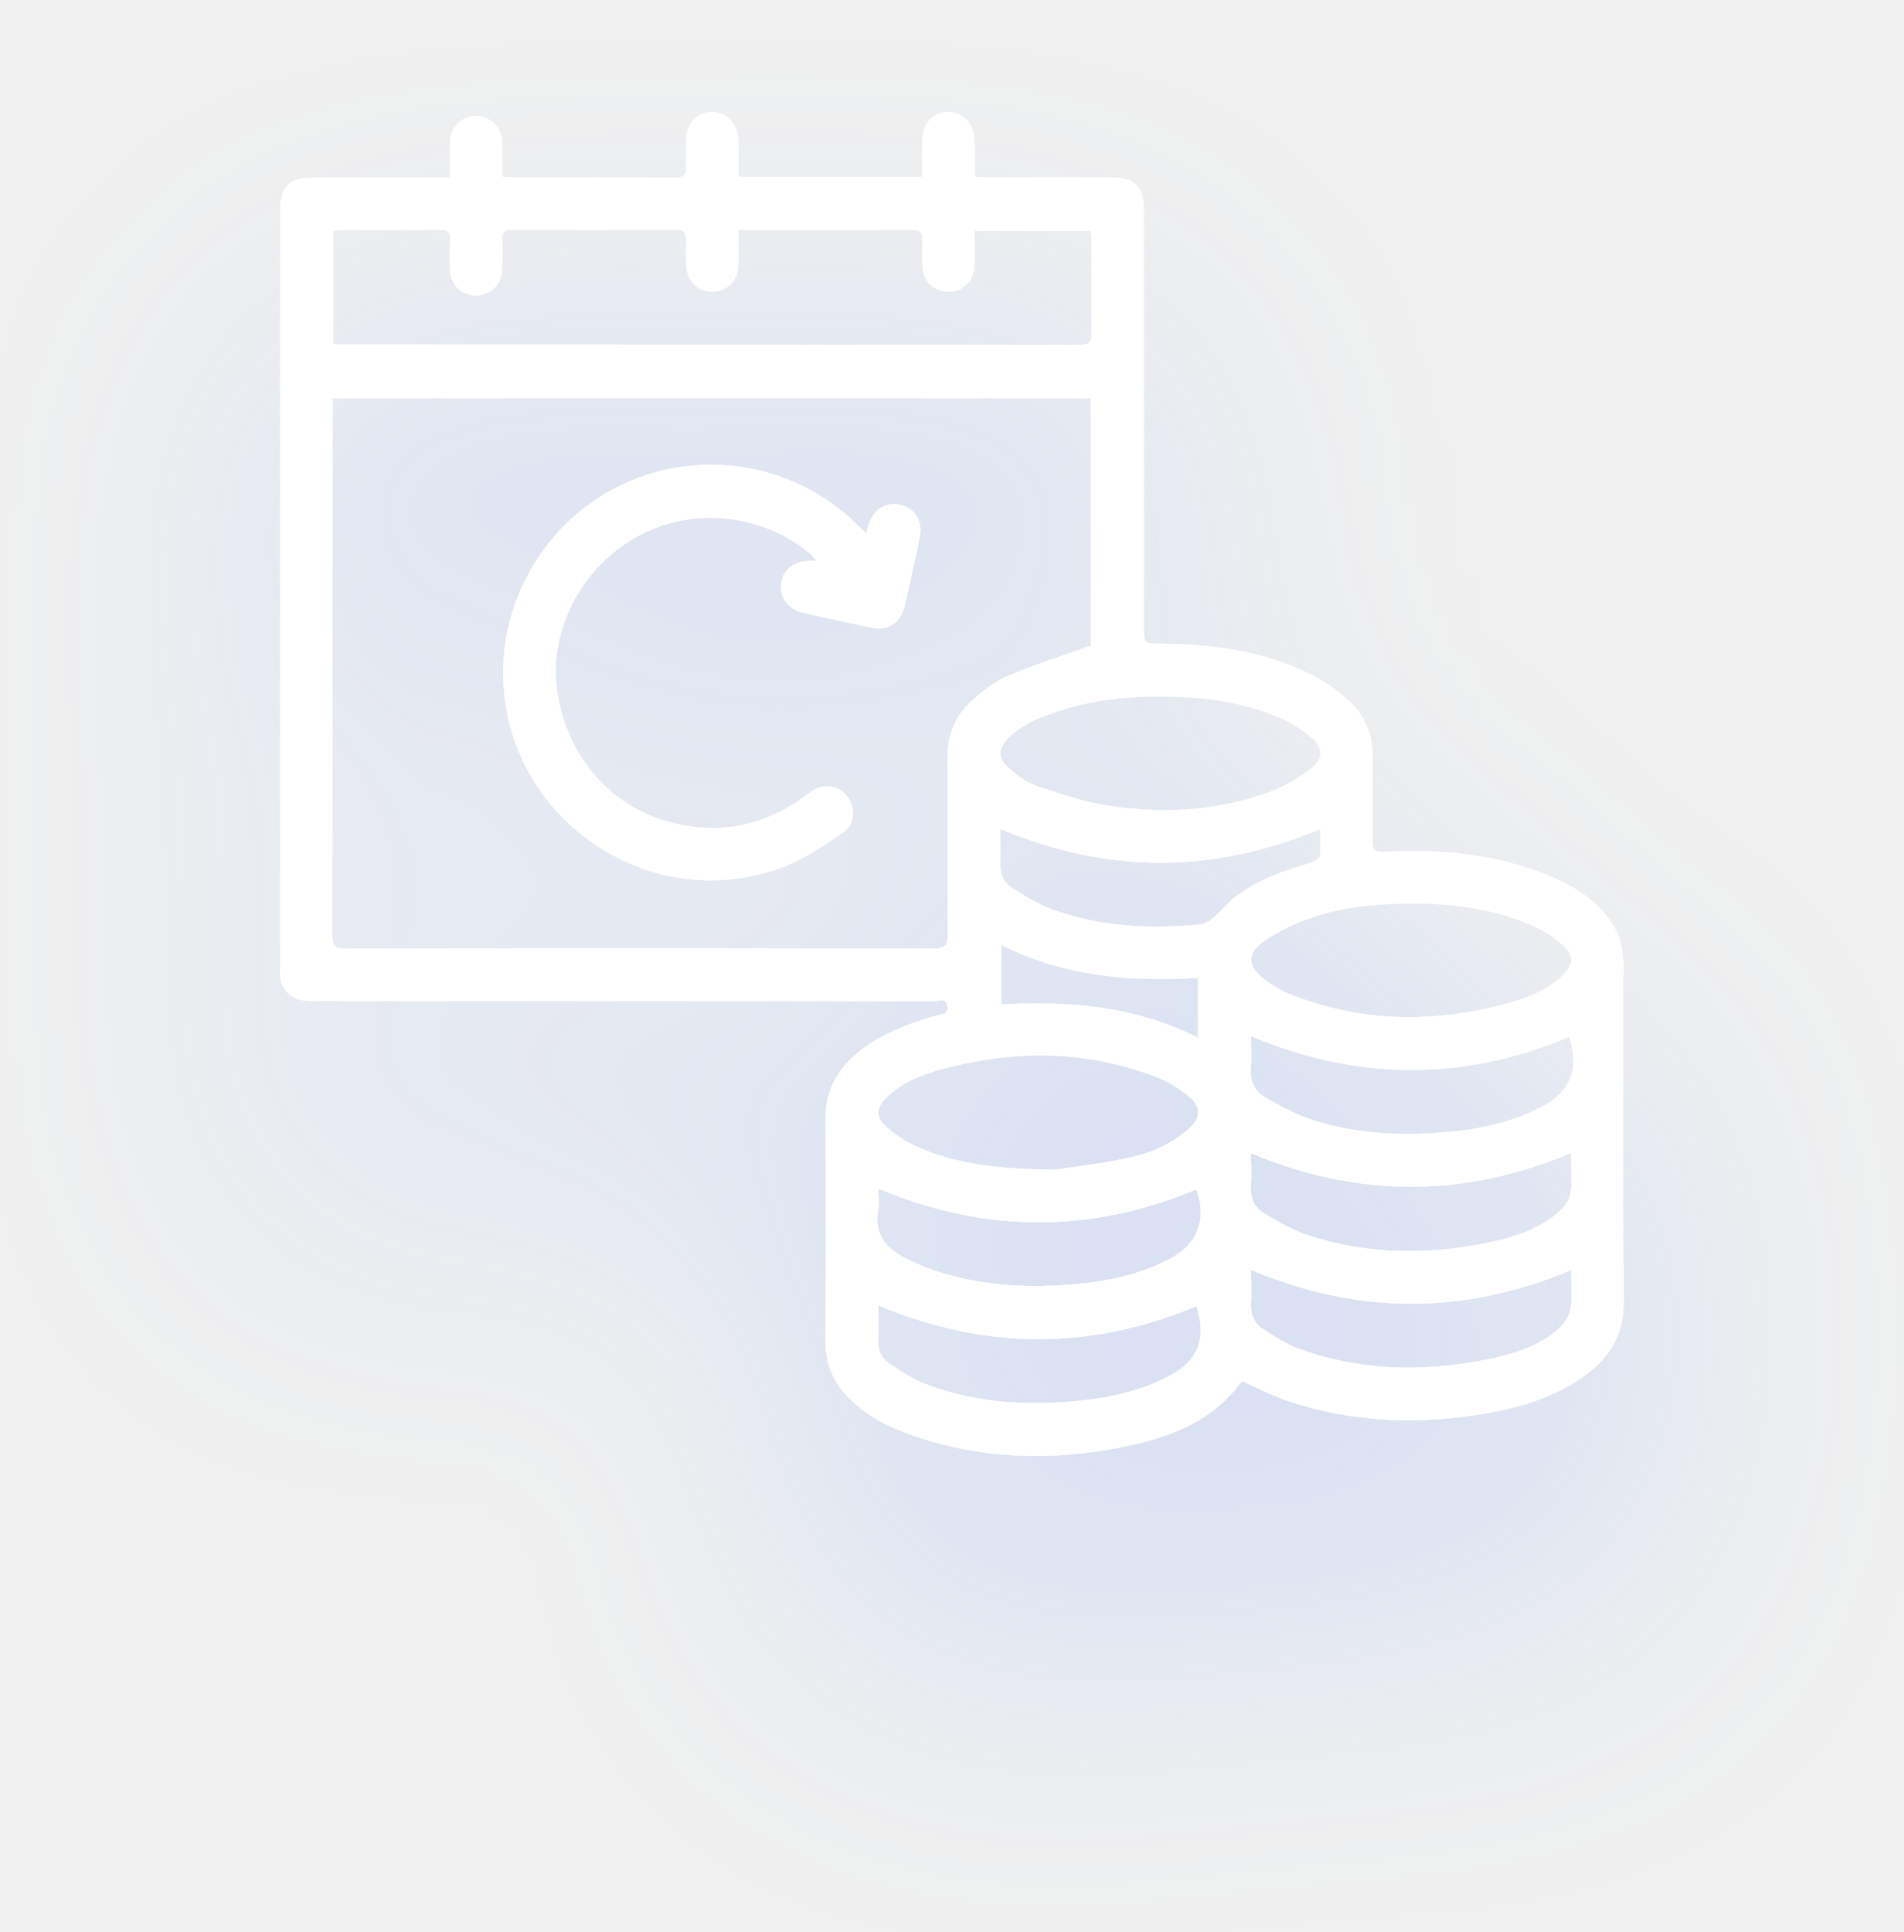
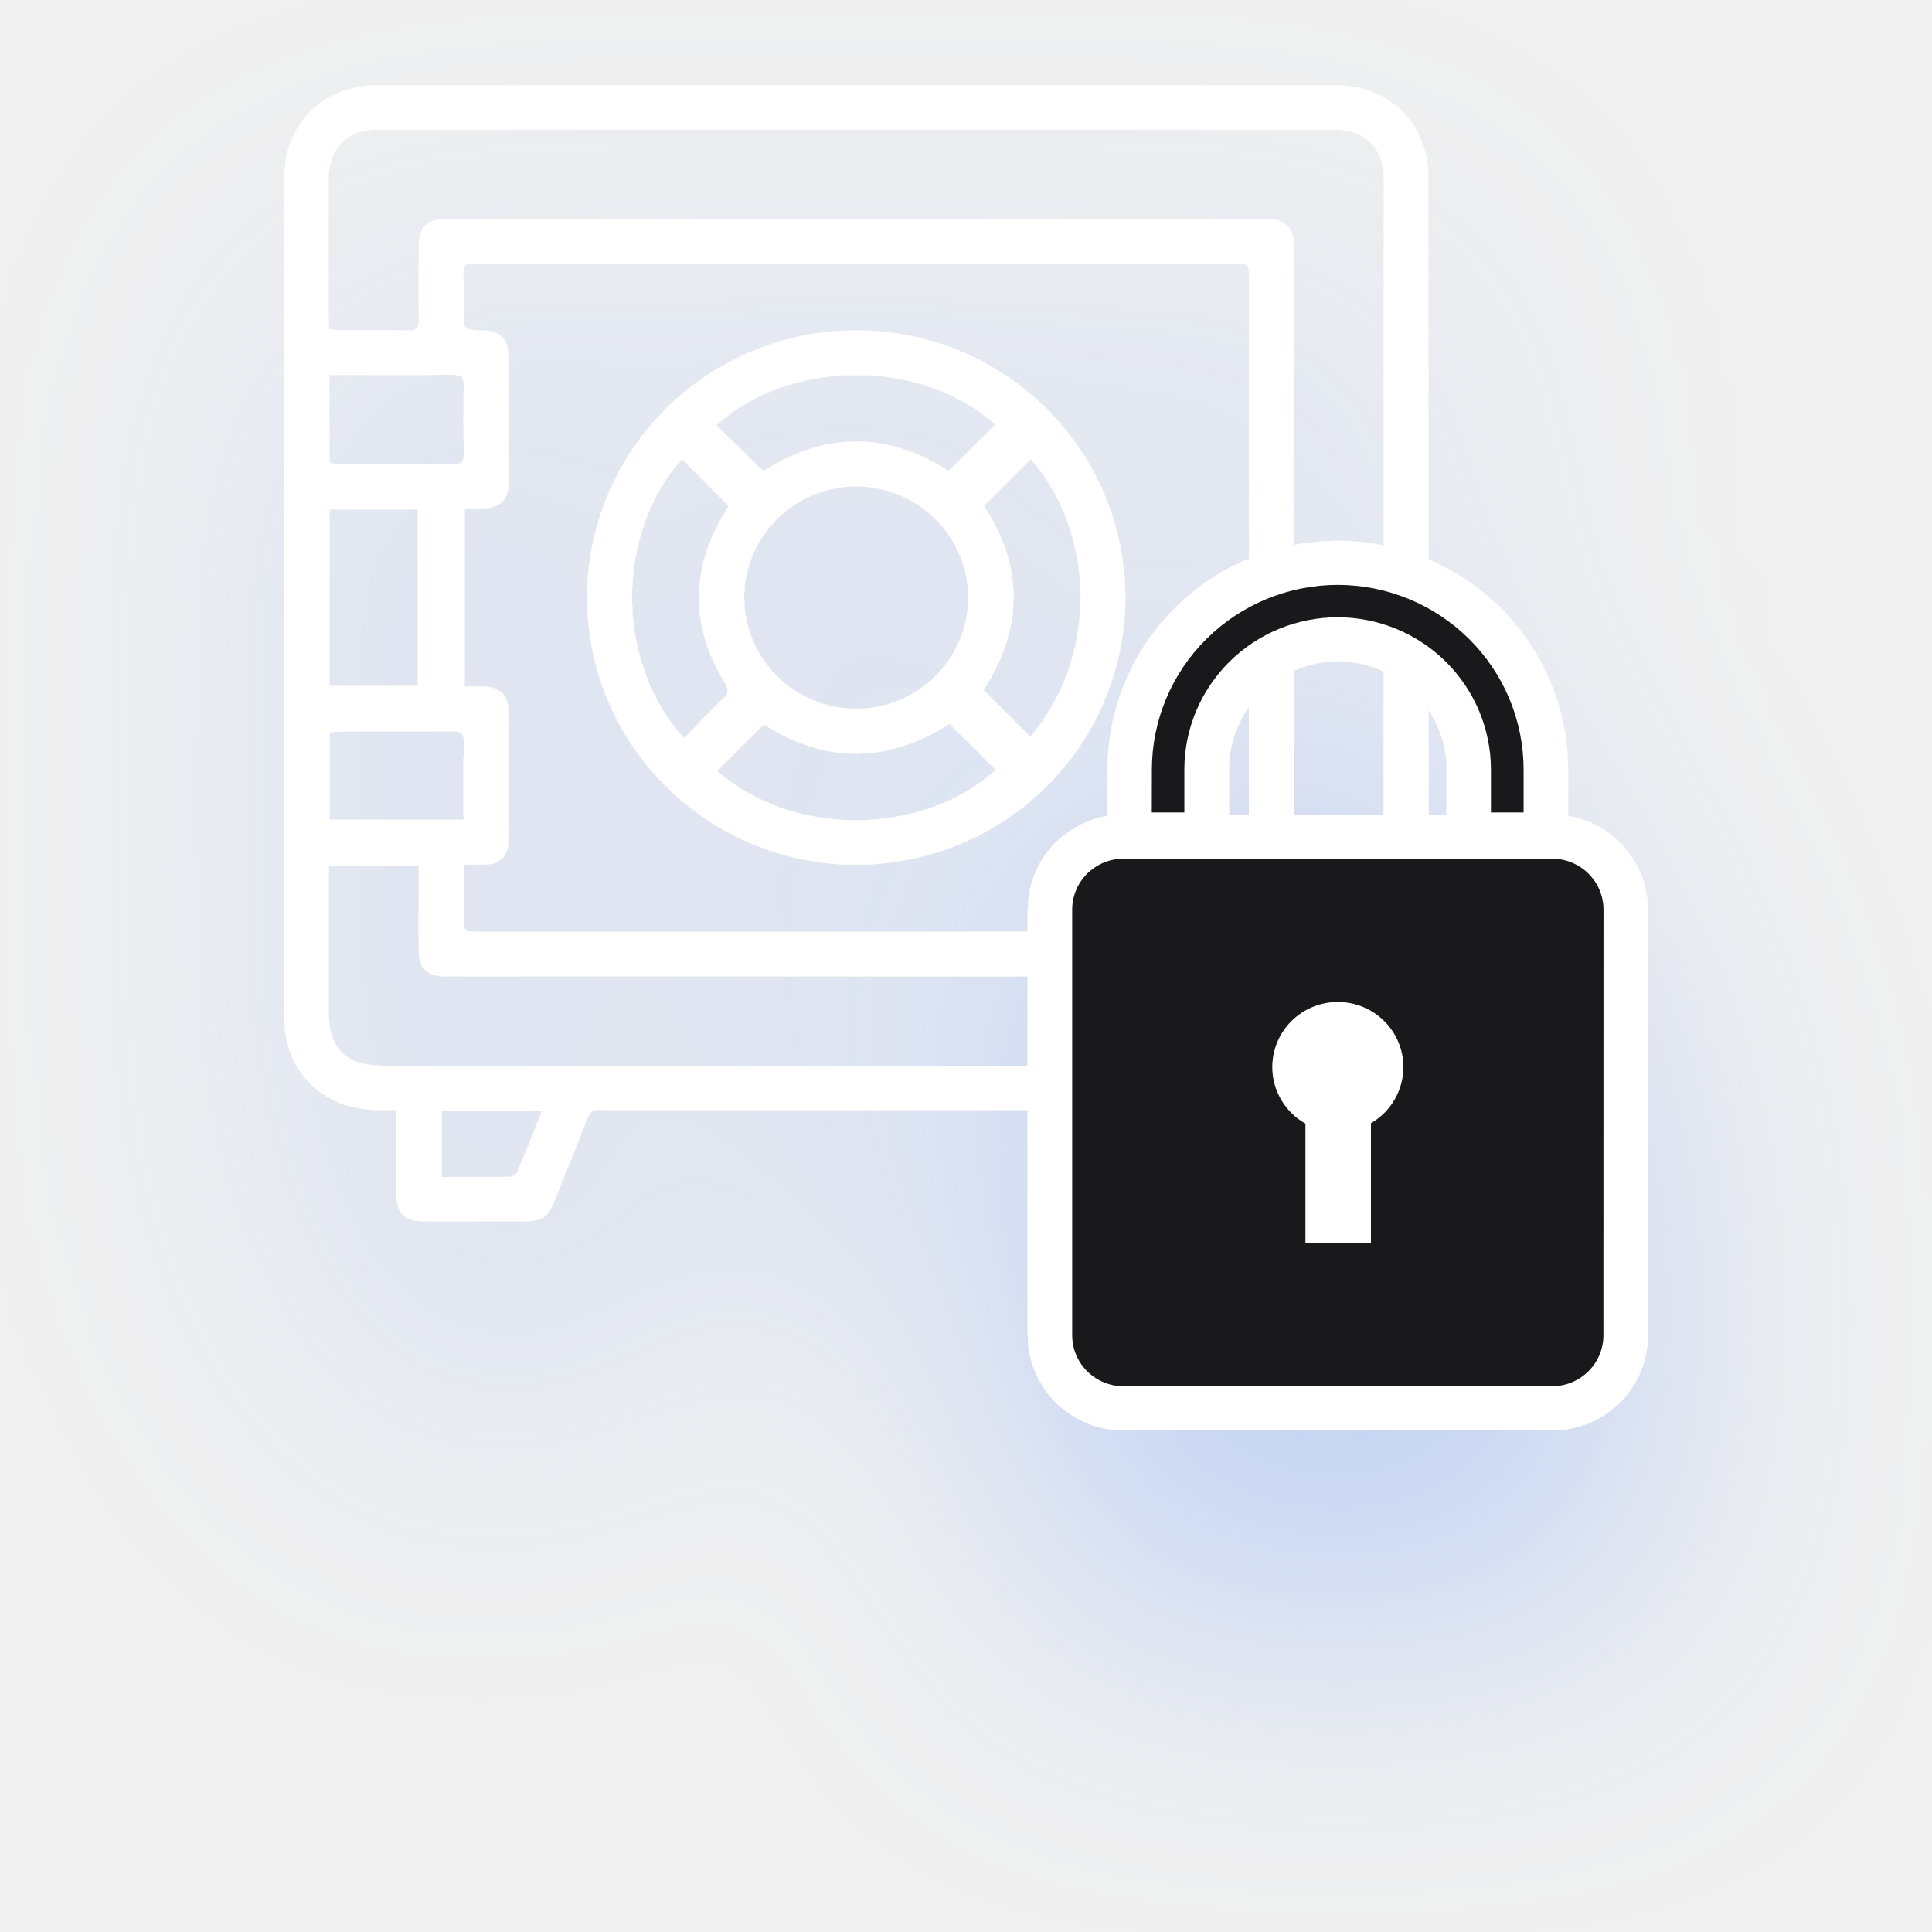
- <svg xmlns="http://www.w3.org/2000/svg" width="68" height="69" viewBox="0 0 68 69" fill="none">
-   <g filter="url(#filter0_d_702_4363)">
-     <path d="M44.359 49.314C43.252 50.854 41.59 51.4 39.833 51.728C37.253 52.209 34.709 52.076 32.238 51.128C31.473 50.835 30.775 50.423 30.214 49.808C29.738 49.301 29.479 48.628 29.491 47.933C29.5 45.272 29.506 42.61 29.491 39.95C29.485 39.044 29.828 38.326 30.483 37.736C31.332 36.972 32.369 36.583 33.444 36.272C33.627 36.219 33.882 36.242 33.841 35.94C33.797 35.611 33.528 35.753 33.363 35.753C26.029 35.745 18.695 35.742 11.36 35.745C11.185 35.752 11.01 35.746 10.835 35.73C10.609 35.705 10.4 35.599 10.247 35.432C10.093 35.264 10.006 35.047 10.002 34.819C9.996 34.707 10.002 34.594 10.002 34.482V7.607C10.002 6.636 10.302 6.338 11.276 6.338H16.075C16.075 5.882 16.055 5.45 16.079 5.021C16.085 4.864 16.131 4.711 16.213 4.577C16.295 4.443 16.409 4.332 16.546 4.255C16.683 4.178 16.837 4.137 16.994 4.136C17.15 4.135 17.305 4.174 17.442 4.25C17.802 4.442 17.937 4.763 17.943 5.15C17.95 5.524 17.943 5.899 17.943 6.311C18.087 6.321 18.206 6.336 18.325 6.336C20.249 6.336 22.174 6.328 24.098 6.345C24.442 6.345 24.53 6.233 24.508 5.917C24.489 5.592 24.489 5.266 24.508 4.942C24.535 4.382 24.91 4.004 25.422 3.999C25.934 3.993 26.322 4.367 26.369 4.916C26.388 5.153 26.378 5.391 26.378 5.629C26.378 5.854 26.378 6.073 26.378 6.314H32.935C32.935 5.884 32.932 5.476 32.935 5.068C32.944 4.407 33.31 3.993 33.878 3.999C34.421 4.004 34.795 4.421 34.81 5.048C34.819 5.435 34.817 5.822 34.823 6.209C34.831 6.246 34.845 6.282 34.863 6.315C34.978 6.321 35.111 6.333 35.244 6.333C36.718 6.333 38.193 6.333 39.668 6.333C40.544 6.333 40.861 6.649 40.861 7.533C40.861 12.494 40.861 17.454 40.861 22.414C40.861 22.987 40.861 22.983 41.423 22.988C43.353 23.003 45.239 23.252 46.971 24.163C47.399 24.395 47.797 24.678 48.155 25.008C48.748 25.541 49.042 26.226 49.03 27.041C49.016 28.04 49.039 29.04 49.021 30.04C49.015 30.359 49.117 30.441 49.428 30.423C51.266 30.31 53.073 30.47 54.823 31.076C55.679 31.376 56.483 31.771 57.135 32.422C57.698 32.985 57.991 33.65 57.989 34.467C57.975 38.478 57.966 42.49 57.994 46.499C58.002 47.609 57.544 48.418 56.696 49.056C55.674 49.827 54.487 50.216 53.252 50.444C50.778 50.901 48.327 50.825 45.93 50.006C45.398 49.827 44.892 49.551 44.359 49.314ZM38.961 14.219H11.876V14.625C11.876 20.883 11.873 27.142 11.866 33.401C11.866 33.79 11.976 33.876 12.347 33.876C19.355 33.866 26.364 33.866 33.372 33.876C33.754 33.876 33.858 33.769 33.855 33.39C33.838 31.291 33.855 29.192 33.843 27.092C33.843 26.299 34.083 25.605 34.668 25.074C35.052 24.724 35.471 24.369 35.943 24.167C36.91 23.75 37.922 23.432 38.965 23.056L38.961 14.219ZM26.369 8.215C26.369 8.698 26.394 9.123 26.363 9.543C26.353 9.784 26.249 10.012 26.071 10.176C25.894 10.34 25.659 10.427 25.418 10.418C24.917 10.408 24.543 10.043 24.512 9.507C24.492 9.194 24.49 8.882 24.506 8.569C24.523 8.287 24.416 8.208 24.139 8.209C22.189 8.219 20.24 8.219 18.291 8.209C17.997 8.209 17.928 8.313 17.94 8.581C17.961 8.955 17.956 9.331 17.925 9.705C17.907 9.945 17.796 10.169 17.616 10.328C17.435 10.488 17.199 10.57 16.959 10.557C16.459 10.534 16.094 10.157 16.073 9.624C16.059 9.274 16.052 8.923 16.073 8.574C16.089 8.294 15.998 8.207 15.713 8.211C14.539 8.225 13.364 8.216 12.19 8.218C12.094 8.223 11.999 8.232 11.905 8.247V12.284C12.04 12.293 12.15 12.306 12.259 12.306C21.044 12.306 29.828 12.309 38.613 12.313C38.913 12.313 38.995 12.218 38.991 11.928C38.978 10.804 38.987 9.679 38.985 8.554C38.98 8.452 38.97 8.349 38.954 8.248H34.805C34.805 8.701 34.831 9.126 34.798 9.547C34.793 9.666 34.765 9.784 34.715 9.892C34.664 10 34.593 10.098 34.505 10.179C34.417 10.259 34.315 10.322 34.202 10.363C34.09 10.404 33.971 10.423 33.852 10.418C33.349 10.407 32.97 10.034 32.944 9.508C32.925 9.208 32.925 8.908 32.944 8.608C32.969 8.294 32.855 8.207 32.545 8.209C30.833 8.224 29.12 8.216 27.409 8.216L26.369 8.215ZM50.612 32.266C49.167 32.266 47.948 32.383 46.788 32.791C46.224 32.987 45.687 33.252 45.188 33.58C44.514 34.03 44.53 34.511 45.188 35.005C45.445 35.202 45.727 35.365 46.026 35.49C48.65 36.551 51.325 36.551 54.019 35.784C54.694 35.592 55.338 35.314 55.844 34.801C56.208 34.432 56.223 34.118 55.838 33.77C55.552 33.511 55.23 33.295 54.882 33.128C53.462 32.461 51.943 32.286 50.612 32.266ZM37.663 41.781C38.209 41.697 39.201 41.584 40.174 41.383C40.994 41.214 41.782 40.914 42.431 40.349C42.914 39.928 42.929 39.529 42.436 39.13C42.12 38.866 41.766 38.652 41.386 38.493C38.844 37.491 36.251 37.48 33.639 38.181C32.914 38.376 32.215 38.658 31.663 39.197C31.278 39.572 31.261 39.899 31.663 40.255C31.96 40.52 32.294 40.741 32.653 40.911C34.095 41.588 35.644 41.746 37.663 41.781ZM41.434 24.875C40.215 24.867 39.015 25.005 37.851 25.38C37.184 25.594 36.528 25.85 36.016 26.354C35.641 26.724 35.629 27.074 36.016 27.421C36.302 27.673 36.625 27.93 36.978 28.052C37.811 28.338 38.659 28.629 39.528 28.766C41.529 29.084 43.519 28.971 45.434 28.253C45.943 28.05 46.418 27.773 46.845 27.429C47.273 27.094 47.262 26.701 46.849 26.349C46.528 26.073 46.17 25.843 45.785 25.668C44.405 25.052 42.933 24.877 41.434 24.875V24.875ZM56.114 45.357C52.285 46.966 48.513 46.962 44.682 45.349C44.682 45.756 44.695 46.163 44.682 46.569C44.665 46.955 44.804 47.269 45.114 47.469C45.499 47.719 45.892 47.98 46.314 48.139C48.529 48.97 50.804 49.011 53.099 48.559C53.985 48.385 54.852 48.121 55.573 47.552C55.808 47.366 56.038 47.065 56.091 46.782C56.173 46.327 56.114 45.843 56.114 45.357ZM31.371 46.617C31.371 47.038 31.386 47.449 31.366 47.858C31.348 48.217 31.473 48.514 31.758 48.7C32.172 48.972 32.596 49.254 33.055 49.43C34.704 50.064 36.429 50.201 38.179 50.063C39.419 49.965 40.632 49.735 41.748 49.154C42.809 48.602 43.111 47.799 42.734 46.648C38.964 48.22 35.2 48.225 31.371 46.617ZM44.68 37.002C44.68 37.402 44.702 37.788 44.675 38.169C44.641 38.636 44.825 38.994 45.208 39.208C45.715 39.496 46.234 39.785 46.782 39.969C48.406 40.513 50.088 40.581 51.779 40.423C52.928 40.316 54.048 40.071 55.078 39.528C56.108 38.985 56.428 38.13 56.047 37.034C52.283 38.608 48.523 38.613 44.682 37.002H44.68ZM56.106 41.181C52.272 42.786 48.499 42.781 44.68 41.181C44.68 41.59 44.699 41.987 44.676 42.381C44.651 42.8 44.809 43.135 45.149 43.336C45.64 43.626 46.141 43.926 46.678 44.105C48.828 44.818 51.022 44.833 53.222 44.367C54.054 44.191 54.871 43.932 55.553 43.392C55.783 43.21 56.034 42.934 56.082 42.667C56.169 42.187 56.108 41.68 56.108 41.181H56.106ZM31.371 42.443C31.371 42.72 31.407 42.987 31.364 43.24C31.209 44.151 31.707 44.64 32.444 44.989C32.636 45.08 32.827 45.175 33.024 45.251C34.817 45.933 36.676 46.036 38.56 45.85C39.698 45.739 40.806 45.489 41.823 44.94C42.798 44.415 43.114 43.527 42.732 42.472C38.961 44.052 35.194 44.055 31.371 42.443ZM47.153 29.609C43.329 31.21 39.557 31.217 35.727 29.601C35.727 30.024 35.74 30.43 35.727 30.837C35.712 31.222 35.851 31.54 36.168 31.733C36.623 32.01 37.086 32.299 37.583 32.482C39.308 33.108 41.095 33.195 42.902 33.013C43.063 32.997 43.231 32.871 43.363 32.758C43.627 32.533 43.848 32.251 44.121 32.04C44.926 31.418 45.867 31.088 46.832 30.813C46.953 30.779 47.132 30.663 47.142 30.573C47.178 30.256 47.154 29.933 47.154 29.609H47.153ZM42.783 34.924C40.344 35.074 37.995 34.859 35.763 33.745V35.877C38.203 35.736 40.556 35.936 42.783 37.064V34.924Z" fill="white" />
-     <path d="M30.938 19.052C30.985 18.892 31.013 18.799 31.04 18.707C31.212 18.182 31.675 17.909 32.171 18.032C32.668 18.155 32.959 18.617 32.853 19.161C32.733 19.786 32.584 20.405 32.447 21.027C32.396 21.259 32.356 21.493 32.29 21.721C32.14 22.257 31.683 22.532 31.136 22.418C30.341 22.252 29.55 22.074 28.757 21.901C28.173 21.774 27.852 21.376 27.906 20.852C27.96 20.338 28.361 20.027 28.971 20.032C29.018 20.032 29.066 20.027 29.164 20.021C29.109 19.945 29.049 19.874 28.984 19.808C27.276 18.355 24.807 18.077 22.842 19.114C20.854 20.164 19.642 22.37 19.881 24.506C20.147 26.886 21.715 28.784 23.943 29.368C25.668 29.818 27.26 29.512 28.709 28.469C28.81 28.394 28.907 28.319 29.009 28.248C29.441 27.974 29.948 28.052 30.253 28.436C30.558 28.821 30.553 29.423 30.134 29.711C29.459 30.173 28.766 30.657 28.011 30.948C23.158 32.823 17.905 29.126 17.972 23.923C18.011 20.983 19.863 18.258 22.571 17.157C23.921 16.602 25.404 16.458 26.836 16.741C28.267 17.024 29.584 17.723 30.621 18.75C30.71 18.837 30.801 18.919 30.938 19.052Z" fill="white" />
+ <svg xmlns="http://www.w3.org/2000/svg" width="68" height="68" viewBox="0 0 68 68" fill="none">
+   <g filter="url(#filter0_d_701_4588)">
+     <path d="M46.325 39.068C46.325 40.092 46.325 41.043 46.325 41.994C46.325 42.707 46.044 42.986 45.333 42.987C44.142 42.987 42.95 42.979 41.759 42.992C41.266 42.998 40.965 42.795 40.789 42.339C40.401 41.337 39.985 40.345 39.596 39.343C39.514 39.13 39.404 39.061 39.177 39.062C33.15 39.068 27.124 39.068 21.097 39.062C20.868 39.062 20.76 39.134 20.679 39.346C20.295 40.334 19.896 41.319 19.498 42.303C19.274 42.854 19.074 42.986 18.473 42.986C17.295 42.986 16.117 42.986 14.939 42.986C14.229 42.986 13.953 42.707 13.953 41.992C13.953 41.04 13.953 40.09 13.953 39.067C13.707 39.067 13.48 39.067 13.254 39.067C11.371 39.046 10.008 37.704 10.007 35.843C10.003 25.969 10.003 16.096 10.007 6.222C10.007 4.361 11.379 3.003 13.255 3.002C24.513 2.999 35.772 2.999 47.031 3.002C48.906 3.002 50.275 4.362 50.275 6.225C50.28 16.098 50.28 25.971 50.275 35.845C50.275 37.691 48.921 39.038 47.07 39.066C46.831 39.068 46.602 39.068 46.325 39.068ZM16.318 30.436C16.318 31.096 16.318 31.679 16.318 32.263C16.318 32.796 16.318 32.797 16.849 32.797H43.431C43.956 32.797 43.957 32.797 43.957 32.258V9.818C43.957 9.273 43.957 9.272 43.398 9.272H16.896C16.828 9.277 16.759 9.277 16.691 9.272C16.411 9.238 16.297 9.343 16.311 9.636C16.331 10.07 16.316 10.505 16.316 10.941C16.316 11.613 16.316 11.613 16.979 11.628C17.602 11.643 17.889 11.916 17.891 12.526C17.897 14.021 17.897 15.517 17.891 17.014C17.891 17.596 17.592 17.879 17 17.898C16.787 17.905 16.573 17.898 16.351 17.898V24.166C16.617 24.166 16.844 24.155 17.08 24.166C17.573 24.193 17.884 24.479 17.887 24.963C17.899 26.526 17.899 28.09 17.887 29.654C17.883 30.124 17.579 30.404 17.106 30.427C16.862 30.443 16.618 30.433 16.316 30.433L16.318 30.436ZM11.572 30.463V35.659C11.572 36.898 12.19 37.509 13.443 37.509H26.139C33.056 37.509 39.973 37.509 46.889 37.509C48.028 37.509 48.702 36.88 48.702 35.807C48.702 25.96 48.702 16.114 48.702 6.268C48.702 5.222 48.034 4.562 46.977 4.562C35.745 4.562 24.514 4.562 13.283 4.562C12.231 4.562 11.572 5.225 11.57 6.275C11.566 7.92 11.566 9.566 11.57 11.211C11.57 11.331 11.581 11.451 11.587 11.591C11.711 11.604 11.817 11.623 11.923 11.624C12.731 11.624 13.54 11.613 14.347 11.632C14.657 11.64 14.748 11.54 14.742 11.237C14.724 10.354 14.728 9.469 14.742 8.585C14.749 8 15.044 7.722 15.637 7.705C15.705 7.705 15.774 7.705 15.842 7.705H44.441C44.551 7.705 44.661 7.701 44.77 7.71C45.22 7.749 45.491 8.017 45.532 8.47C45.543 8.604 45.539 8.741 45.539 8.878V33.194C45.539 33.33 45.543 33.466 45.531 33.602C45.489 34.053 45.218 34.322 44.766 34.355C44.602 34.367 44.437 34.361 44.273 34.361H18.999C17.876 34.361 16.753 34.366 15.63 34.361C15.036 34.356 14.748 34.07 14.74 33.48C14.728 32.692 14.74 31.903 14.74 31.114V30.461L11.572 30.463ZM14.71 24.145V17.926H11.596V24.145H14.71ZM11.597 16.28C11.641 16.3 11.687 16.315 11.734 16.323C13.169 16.323 14.604 16.323 16.039 16.334C16.294 16.334 16.323 16.198 16.322 15.998C16.322 15.182 16.309 14.366 16.322 13.555C16.327 13.262 16.217 13.187 15.94 13.189C14.696 13.201 13.453 13.194 12.209 13.194H11.593L11.597 16.28ZM16.32 28.854C16.32 27.906 16.307 27.012 16.327 26.118C16.334 25.799 16.209 25.733 15.916 25.736C14.589 25.749 13.263 25.741 11.937 25.743C11.825 25.749 11.713 25.76 11.602 25.777V28.854H16.32ZM19.082 39.106H15.548V41.429C16.37 41.429 17.161 41.434 17.951 41.423C18.001 41.418 18.049 41.403 18.092 41.377C18.135 41.351 18.171 41.316 18.198 41.274C18.499 40.562 18.781 39.846 19.08 39.103L19.082 39.106ZM44.731 41.429V39.092H41.187C41.496 39.859 41.785 40.587 42.091 41.308C42.117 41.369 42.241 41.423 42.321 41.425C43.107 41.434 43.897 41.427 44.729 41.427L44.731 41.429Z" fill="white" />
+     <path d="M44.73 41.427C43.898 41.427 43.107 41.427 42.316 41.422C42.234 41.422 42.111 41.367 42.086 41.305C41.782 40.584 41.494 39.856 41.182 39.089H44.726L44.73 41.427Z" fill="white" />
+     <path d="M30.126 11.627C35.354 11.618 39.61 15.846 39.607 21.043C39.602 23.533 38.604 25.919 36.831 27.68C35.057 29.44 32.653 30.431 30.146 30.435C28.901 30.436 27.667 30.192 26.517 29.72C25.366 29.247 24.321 28.553 23.44 27.679C22.56 26.805 21.861 25.767 21.385 24.624C20.909 23.482 20.664 22.257 20.665 21.021C20.67 18.531 21.669 16.145 23.442 14.384C25.215 12.623 27.618 11.632 30.126 11.627ZM30.136 17.118C29.092 17.118 28.091 17.529 27.352 18.26C26.613 18.991 26.195 19.983 26.191 21.019C26.189 22.056 26.6 23.052 27.335 23.788C28.069 24.525 29.068 24.943 30.112 24.952C30.633 24.954 31.149 24.854 31.63 24.658C32.112 24.462 32.55 24.173 32.919 23.808C33.287 23.443 33.58 23.009 33.779 22.532C33.979 22.054 34.081 21.542 34.081 21.025C34.078 19.988 33.661 18.994 32.922 18.262C32.182 17.529 31.18 17.118 30.136 17.118V17.118ZM26.864 16.592C29.049 15.184 31.24 15.197 33.386 16.579L35.04 14.94C32.292 12.509 27.643 12.713 25.218 14.971L26.864 16.592ZM24.012 16.153C21.645 18.753 21.646 23.32 24.074 25.989C24.531 25.52 24.978 25.043 25.447 24.593C25.655 24.395 25.661 24.267 25.508 24.016C24.285 22.019 24.301 20.017 25.524 18.017C25.578 17.927 25.627 17.834 25.645 17.801L24.012 16.153ZM36.263 25.931C38.681 23.126 38.554 18.727 36.281 16.159C35.738 16.701 35.193 17.245 34.629 17.806C36.033 19.939 36.016 22.131 34.611 24.287L36.263 25.931ZM33.415 25.475C31.243 26.874 29.035 26.872 26.891 25.495C26.323 26.056 25.775 26.597 25.23 27.135C28.177 29.665 32.762 29.242 35.049 27.093L33.415 25.475Z" fill="white" />
+     <path d="M54.631 29.448H39.545C38.115 29.448 36.956 30.598 36.956 32.018V46.997C36.956 48.416 38.115 49.567 39.545 49.567H54.631C56.06 49.567 57.219 48.416 57.219 46.997V32.018C57.219 30.598 56.06 29.448 54.631 29.448Z" fill="#19191C" />
+     <path d="M49.395 37.557C49.395 36.949 49.152 36.366 48.719 35.937C48.286 35.507 47.699 35.266 47.087 35.266C46.475 35.266 45.889 35.507 45.456 35.937C45.023 36.367 44.78 36.949 44.78 37.557C44.78 37.961 44.888 38.359 45.093 38.708C45.298 39.058 45.592 39.347 45.947 39.547V43.749H48.253V39.533C48.601 39.331 48.889 39.043 49.089 38.696C49.289 38.349 49.395 37.957 49.395 37.557V37.557Z" fill="white" />
+     <path d="M54.41 27.082V29.372H51.698V27.082C51.698 25.868 51.212 24.704 50.347 23.846C49.482 22.987 48.31 22.504 47.087 22.504C45.864 22.504 44.69 22.986 43.824 23.846C42.959 24.705 42.473 25.87 42.473 27.085V29.376H39.765V27.085C39.765 25.157 40.536 23.308 41.91 21.944C43.283 20.581 45.145 19.814 47.087 19.814C49.029 19.814 50.891 20.58 52.264 21.943C53.637 23.306 54.409 25.154 54.41 27.082V27.082Z" fill="#19191C" />
+     <path d="M55.191 28.72V27.082C55.189 24.949 54.334 22.904 52.815 21.395C51.296 19.887 49.236 19.038 47.087 19.036C44.939 19.038 42.879 19.887 41.36 21.395C39.841 22.904 38.987 24.949 38.984 27.082V28.72C38.199 28.852 37.487 29.256 36.973 29.859C36.459 30.463 36.176 31.227 36.175 32.018V46.997C36.175 47.884 36.53 48.735 37.162 49.362C37.794 49.99 38.651 50.342 39.545 50.342H54.631C55.524 50.342 56.381 49.99 57.013 49.362C57.645 48.735 58 47.884 58 46.997V32.018C57.999 31.227 57.717 30.463 57.202 29.859C56.688 29.256 55.976 28.852 55.191 28.72V28.72ZM50.918 28.672H43.25V27.082C43.251 26.073 43.656 25.105 44.374 24.392C45.093 23.678 46.068 23.277 47.084 23.276C48.1 23.276 49.075 23.678 49.794 24.391C50.513 25.105 50.917 26.073 50.918 27.082V28.672ZM40.542 27.082C40.544 25.36 41.234 23.709 42.46 22.491C43.687 21.273 45.349 20.588 47.084 20.586C48.819 20.588 50.481 21.273 51.708 22.491C52.934 23.709 53.624 25.36 53.626 27.082V28.597H52.476V27.082C52.474 25.662 51.905 24.3 50.894 23.296C49.883 22.291 48.511 21.727 47.081 21.725C45.65 21.727 44.279 22.291 43.267 23.296C42.256 24.3 41.687 25.662 41.685 27.082V28.597H40.539L40.542 27.082ZM56.435 46.997C56.435 47.473 56.245 47.93 55.906 48.266C55.567 48.603 55.107 48.792 54.627 48.792H39.545C39.065 48.792 38.605 48.603 38.266 48.266C37.927 47.93 37.737 47.473 37.737 46.997V32.018C37.737 31.542 37.927 31.085 38.266 30.749C38.605 30.412 39.065 30.223 39.545 30.223H54.631C55.11 30.223 55.57 30.412 55.909 30.749C56.248 31.085 56.438 31.542 56.438 32.018L56.435 46.997Z" fill="white" />
  </g>
  <defs>
-     <filter id="filter0_d_702_4363" x="-0.001" y="0.999" width="68.001" height="68.001" filterUnits="userSpaceOnUse" color-interpolation-filters="sRGB">
+     <filter id="filter0_d_701_4588" x="0" y="0" width="68" height="68" filterUnits="userSpaceOnUse" color-interpolation-filters="sRGB">
      <feFlood flood-opacity="0" result="BackgroundImageFix" />
      <feColorMatrix in="SourceAlpha" type="matrix" values="0 0 0 0 0 0 0 0 0 0 0 0 0 0 0 0 0 0 127 0" result="hardAlpha" />
      <feOffset dy="7" />
      <feGaussianBlur stdDeviation="5" />
      <feComposite in2="hardAlpha" operator="out" />
      <feColorMatrix type="matrix" values="0 0 0 0 0.278 0 0 0 0 0.51 0 0 0 0 1 0 0 0 0.25 0" />
-       <feBlend mode="normal" in2="BackgroundImageFix" result="effect1_dropShadow_702_4363" />
-       <feBlend mode="normal" in="SourceGraphic" in2="effect1_dropShadow_702_4363" result="shape" />
+       <feBlend mode="normal" in2="BackgroundImageFix" result="effect1_dropShadow_701_4588" />
+       <feBlend mode="normal" in="SourceGraphic" in2="effect1_dropShadow_701_4588" result="shape" />
    </filter>
  </defs>
</svg>
